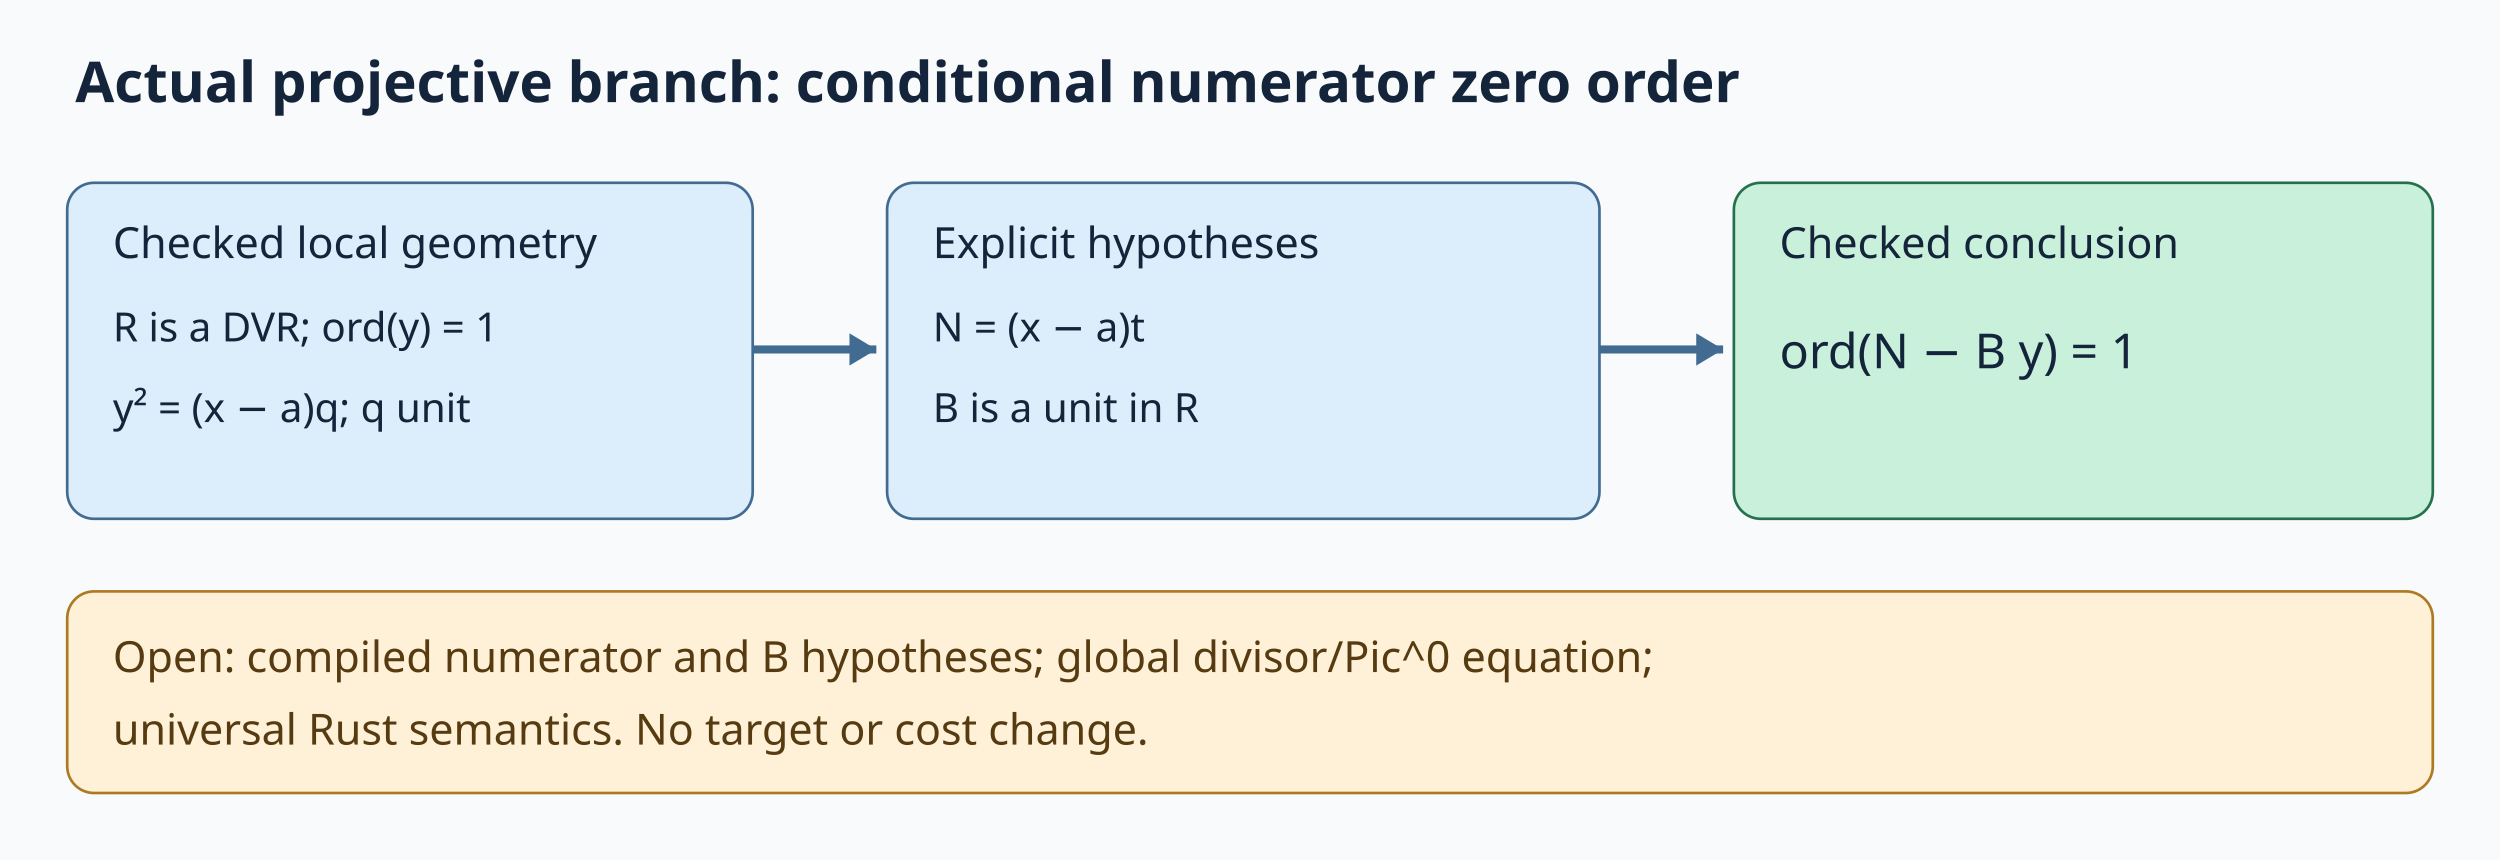
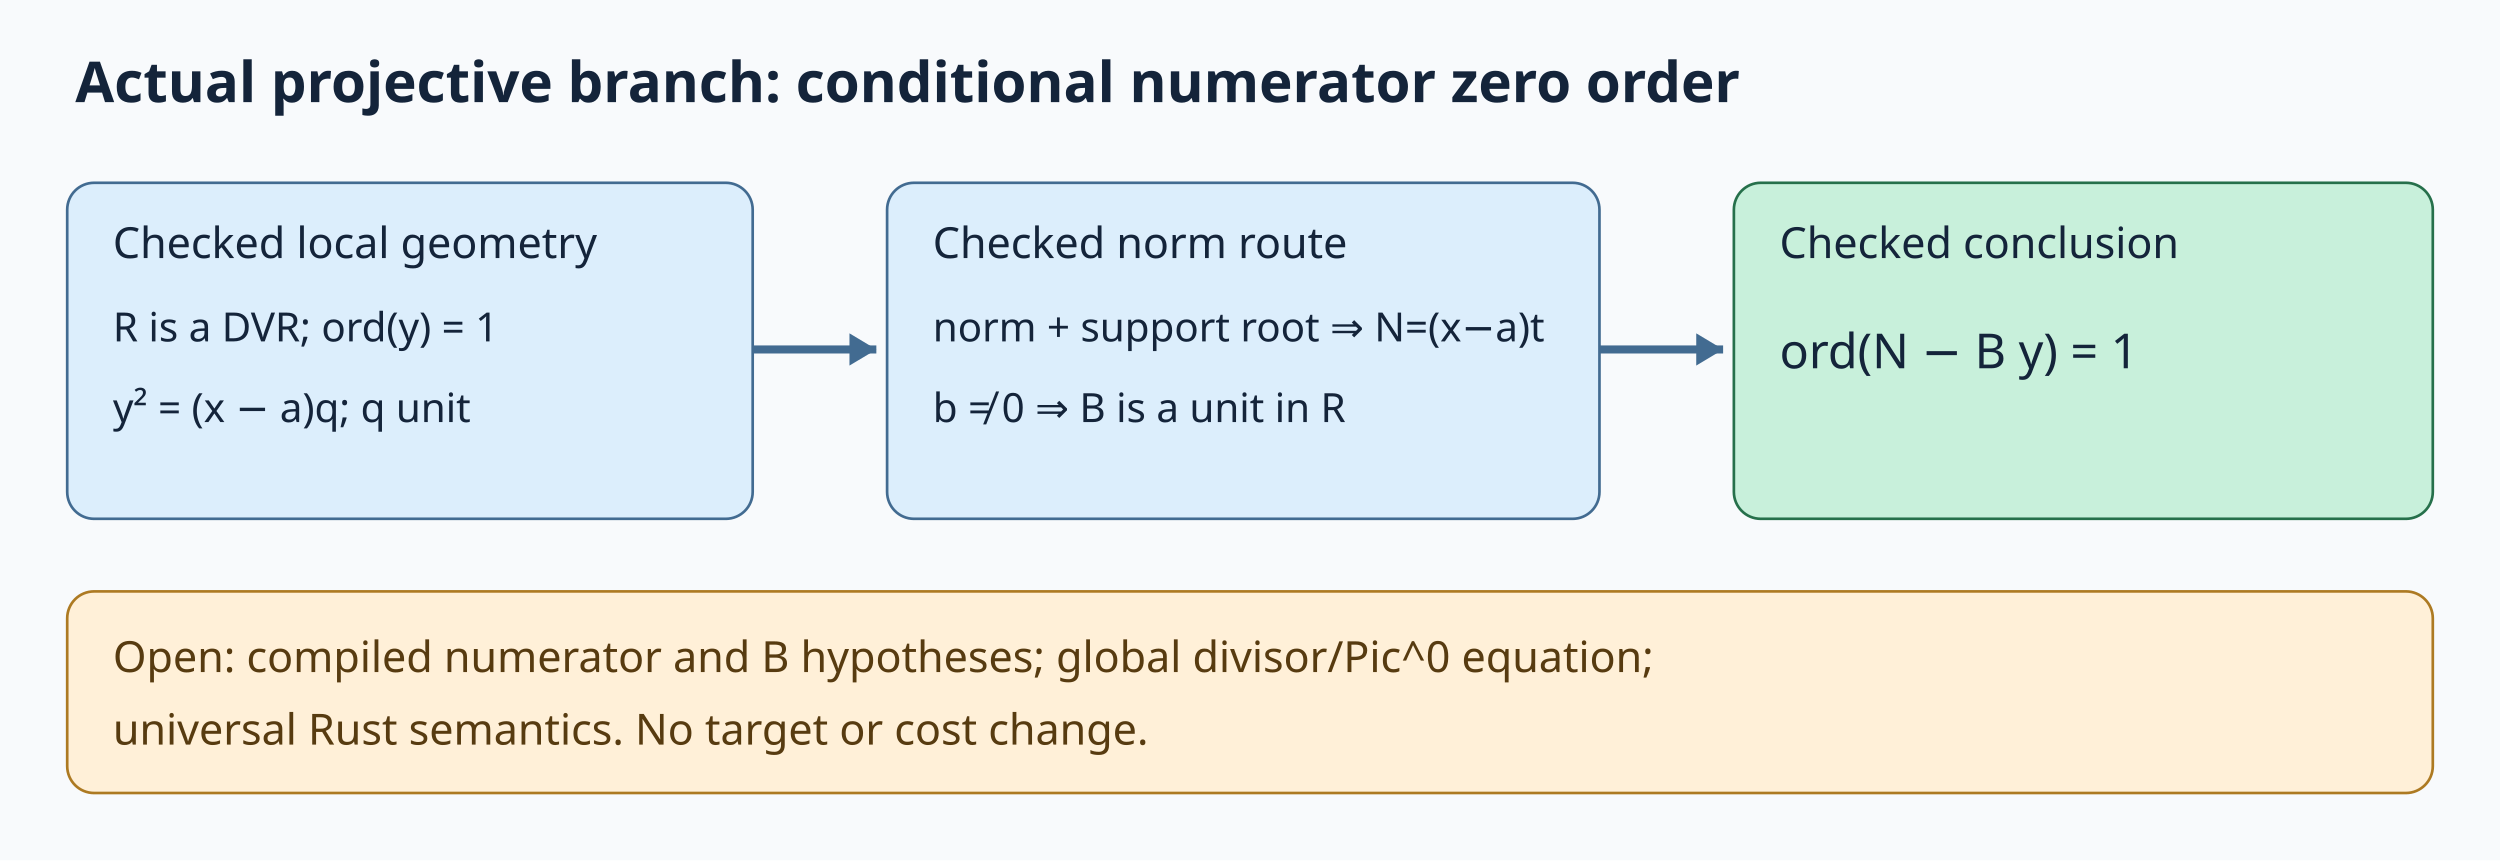
<svg xmlns="http://www.w3.org/2000/svg" viewBox="0 0 930 320" role="img" aria-labelledby="title desc">
  <rect width="930" height="320" fill="#f8fafc" />
  <text x="28" y="38" font-family="sans-serif" font-size="21" font-weight="bold" fill="#14243a">Actual projective branch: conditional numerator zero order</text>
  <rect x="25" y="68" width="255" height="125" rx="10" fill="#dceefc" stroke="#426b91" />
  <text x="42" y="96" font-family="sans-serif" font-size="16" fill="#14243a">Checked local geometry</text>
  <text x="42" y="127" font-family="sans-serif" font-size="15" fill="#14243a">R is a DVR; ord(y) = 1</text>
  <text x="42" y="157" font-family="sans-serif" font-size="15" fill="#14243a">y² = (x − a)q; q unit</text>
  <path d="M280 130 H326" stroke="#426b91" stroke-width="3" />
  <path d="M326 130 L316 124 L316 136 Z" fill="#426b91" />
  <rect x="330" y="68" width="265" height="125" rx="10" fill="#dceefc" stroke="#426b91" />
-   <text x="347" y="96" font-family="sans-serif" font-size="16" fill="#14243a">Explicit hypotheses</text>
-   <text x="347" y="127" font-family="sans-serif" font-size="15" fill="#14243a">N = (x − a)t</text>
-   <text x="347" y="157" font-family="sans-serif" font-size="15" fill="#14243a">B is a unit in R</text>
+   <text x="347" y="96" font-family="sans-serif" font-size="16" fill="#14243a">Checked norm route</text>
+   <text x="347" y="127" font-family="sans-serif" font-size="15" fill="#14243a">norm + support root ⇒ N=(x−a)t</text>
+   <text x="347" y="157" font-family="sans-serif" font-size="15" fill="#14243a">b ≠ 0 ⇒ B is a unit in R</text>
  <path d="M595 130 H641" stroke="#426b91" stroke-width="3" />
  <path d="M641 130 L631 124 L631 136 Z" fill="#426b91" />
  <rect x="645" y="68" width="260" height="125" rx="10" fill="#c8f0db" stroke="#26704b" />
  <text x="662" y="96" font-family="sans-serif" font-size="16" fill="#14243a">Checked conclusion</text>
  <text x="662" y="137" font-family="sans-serif" font-size="18" fill="#14243a">ord(N − B y) = 1</text>
  <rect x="25" y="220" width="880" height="75" rx="10" fill="#fff0d8" stroke="#ad7a22" />
  <text x="42" y="250" font-family="sans-serif" font-size="16" fill="#573b10">Open: compiled numerator and B hypotheses; global divisor/Pic^0 equation;</text>
  <text x="42" y="277" font-family="sans-serif" font-size="16" fill="#573b10">universal Rust semantics. No target or cost change.</text>
</svg>
